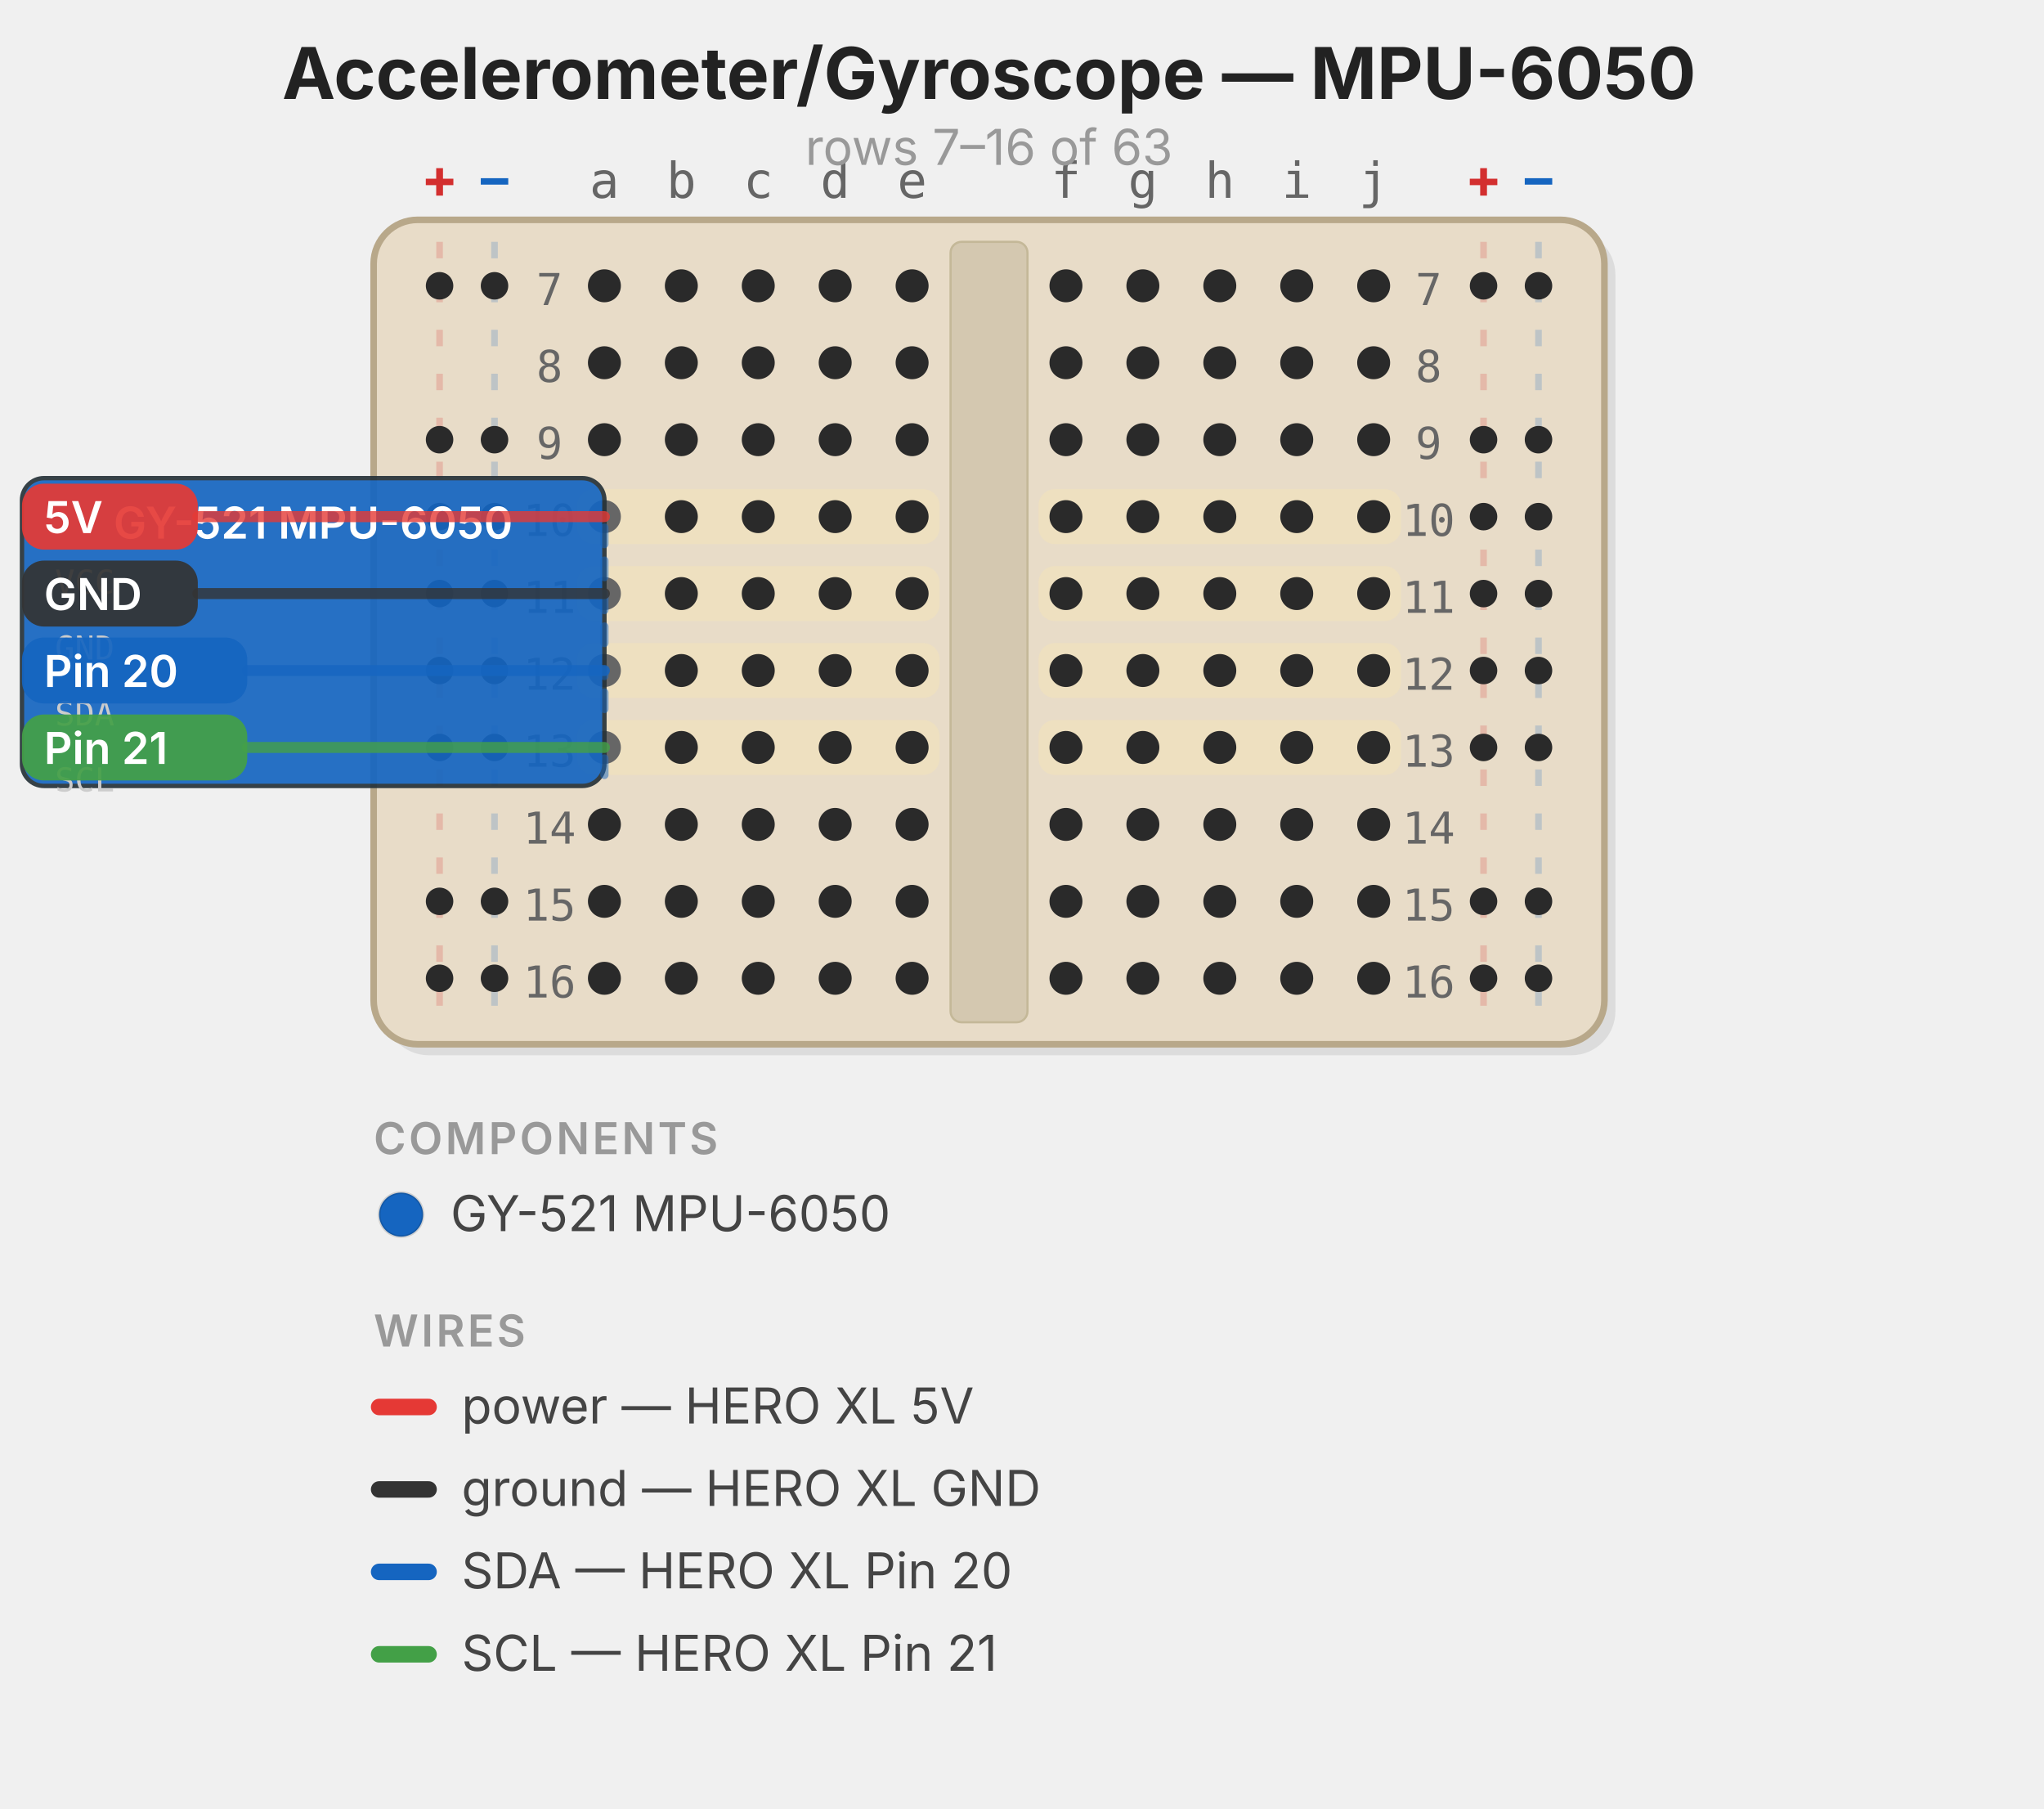
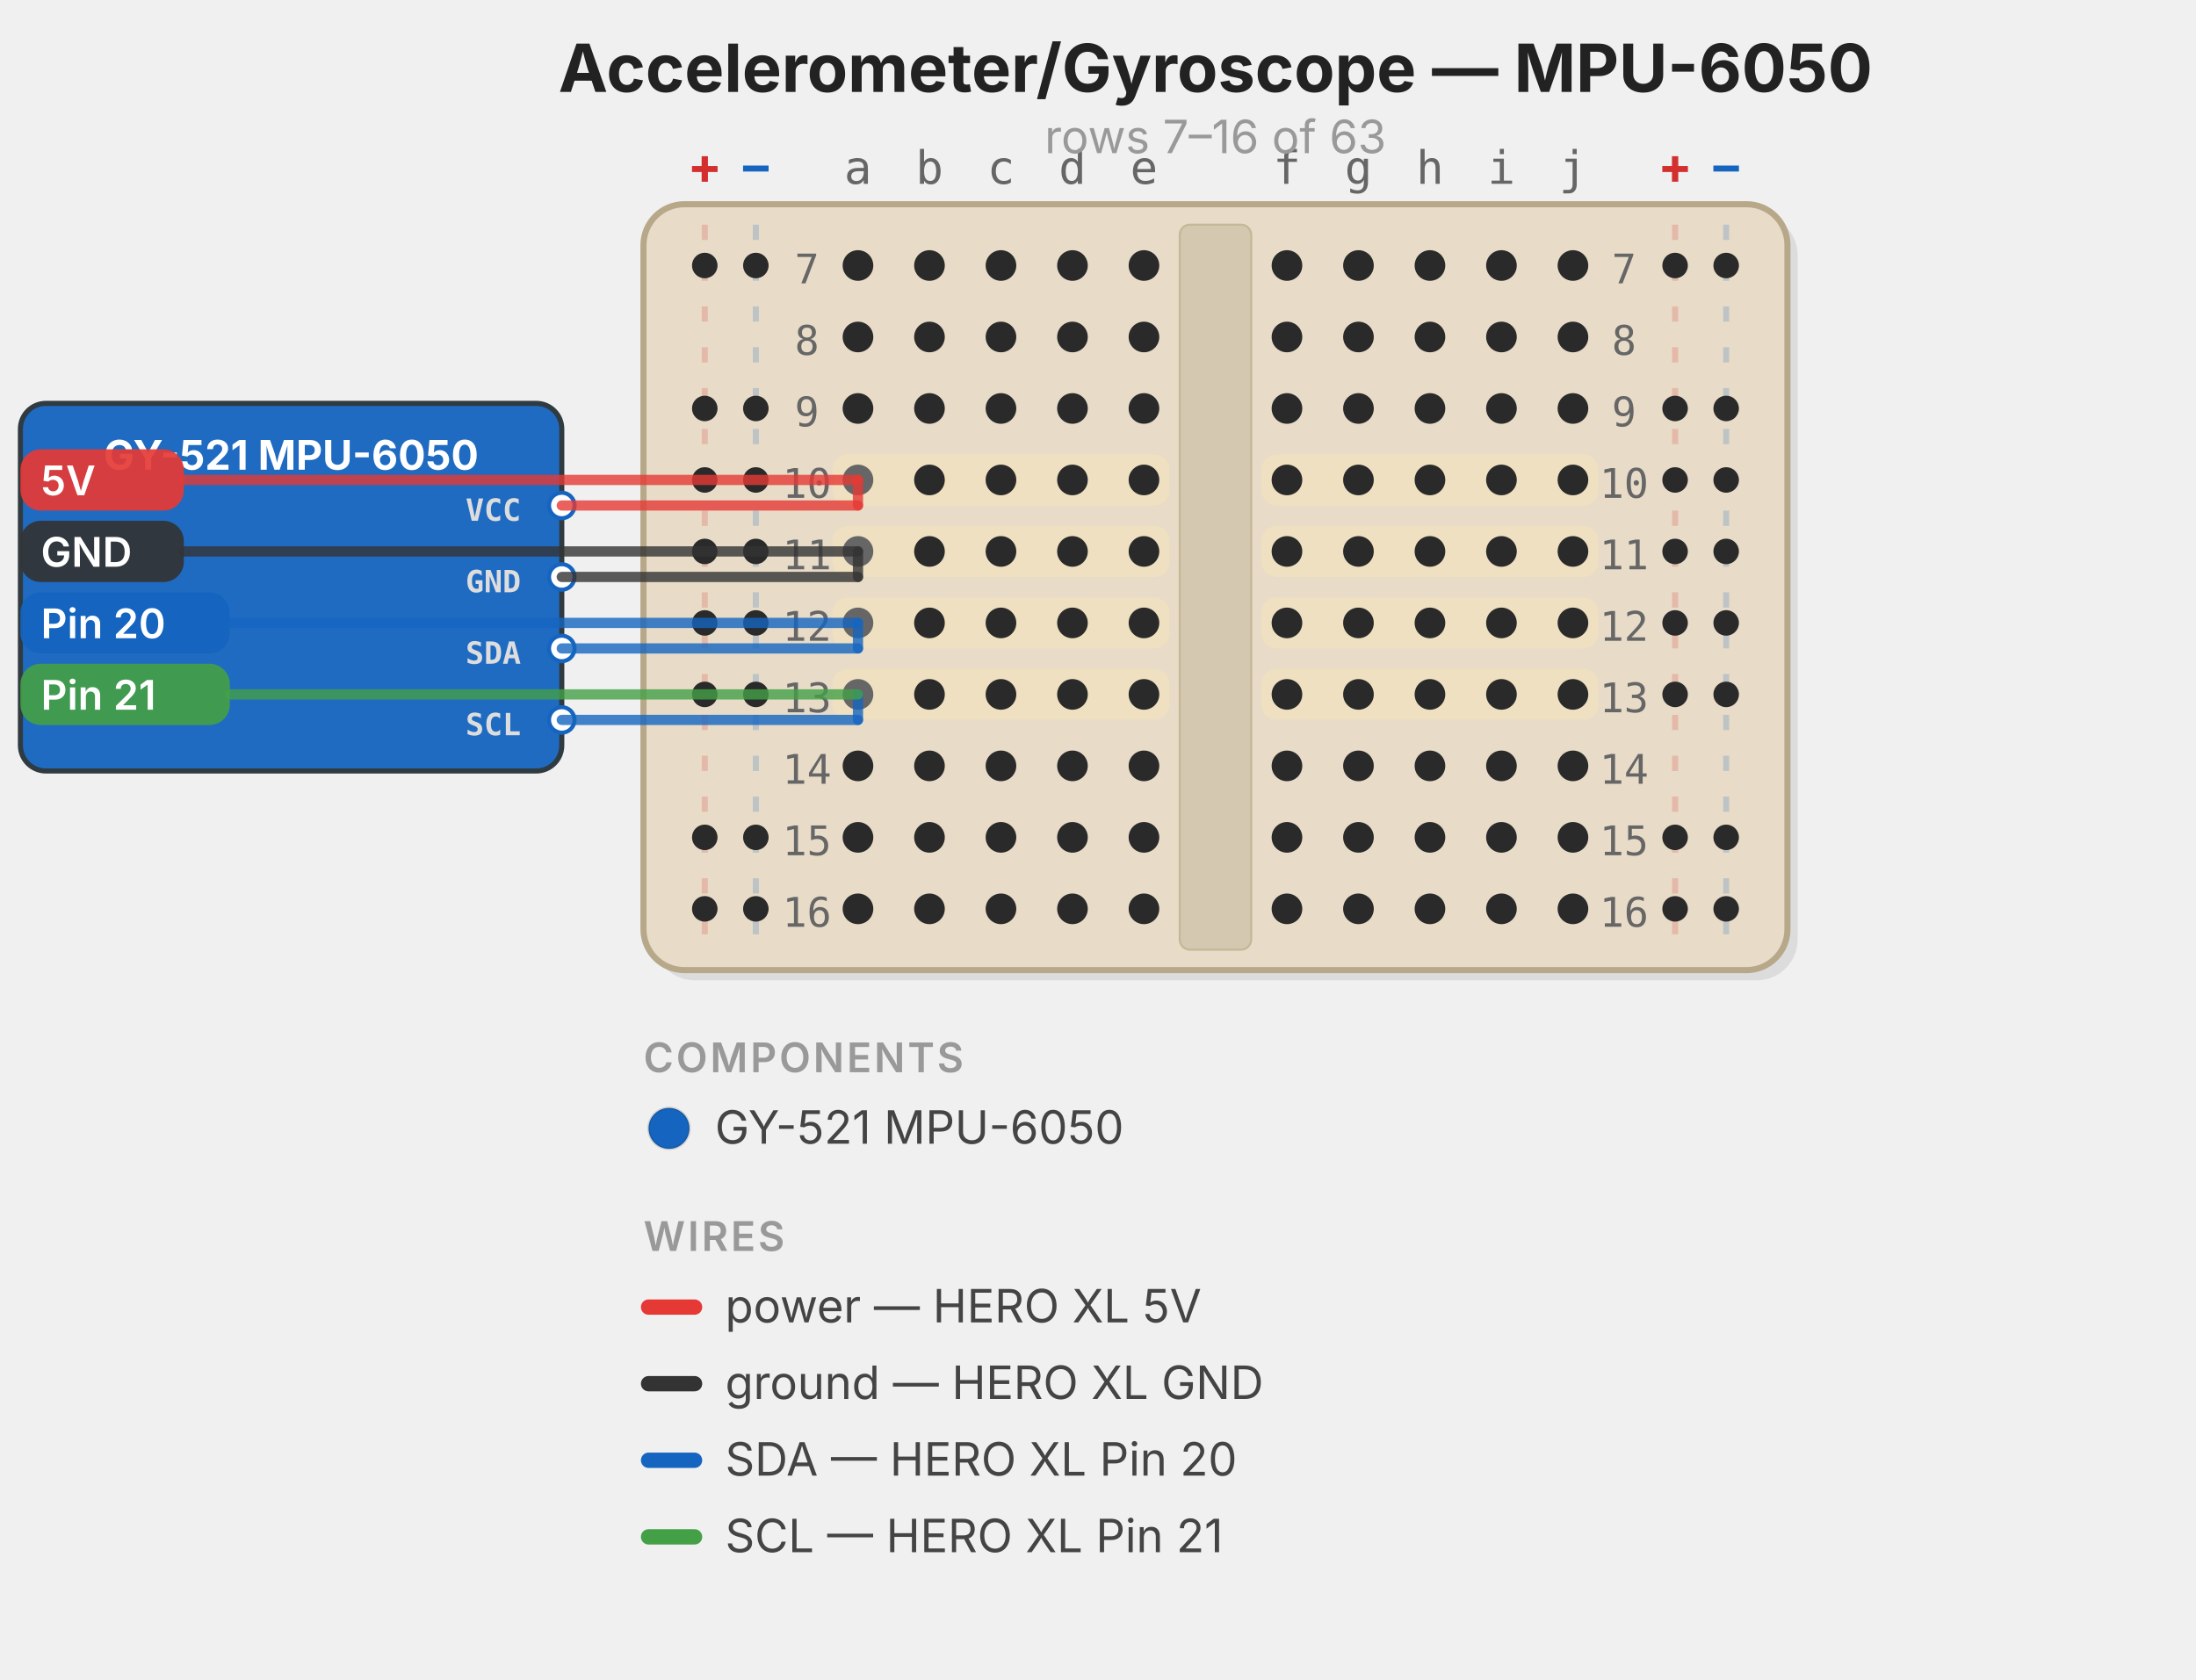
- <svg xmlns="http://www.w3.org/2000/svg" viewBox="0 0 372 329" width="372" height="329" style="background:#fff">
-   <rect x="70.0" y="42.0" width="224.0" height="150.0" rx="8" fill="#00000015" />
-   <rect x="68.0" y="40.0" width="224.0" height="150.0" rx="8" fill="#e8dcc8" stroke="#b8a88a" stroke-width="1.2" />
-   <rect x="173.0" y="44.0" width="14.0" height="142.0" rx="2" fill="#d4c8b0" stroke="#c4b898" stroke-width="0.4" />
-   <line x1="80.0" y1="44.0" x2="80.0" y2="186.0" stroke="#d32f2f" stroke-width="1.2" opacity="0.2" stroke-dasharray="3,5" />
-   <line x1="90.0" y1="44.0" x2="90.0" y2="186.0" stroke="#1565c0" stroke-width="1.2" opacity="0.2" stroke-dasharray="3,5" />
-   <line x1="270.0" y1="44.0" x2="270.0" y2="186.0" stroke="#d32f2f" stroke-width="1.2" opacity="0.2" stroke-dasharray="3,5" />
-   <line x1="280.0" y1="44.0" x2="280.0" y2="186.0" stroke="#1565c0" stroke-width="1.2" opacity="0.2" stroke-dasharray="3,5" />
-   <rect x="105.0" y="89.0" width="66.0" height="10.0" rx="3" fill="#ffeaa7" opacity="0.25" />
-   <rect x="189.0" y="89.0" width="66.0" height="10.0" rx="3" fill="#ffeaa7" opacity="0.25" />
-   <rect x="105.0" y="103.0" width="66.0" height="10.0" rx="3" fill="#ffeaa7" opacity="0.25" />
-   <rect x="189.0" y="103.0" width="66.0" height="10.0" rx="3" fill="#ffeaa7" opacity="0.25" />
-   <rect x="105.0" y="117.0" width="66.0" height="10.0" rx="3" fill="#ffeaa7" opacity="0.25" />
-   <rect x="189.0" y="117.0" width="66.0" height="10.0" rx="3" fill="#ffeaa7" opacity="0.25" />
-   <rect x="105.0" y="131.0" width="66.0" height="10.0" rx="3" fill="#ffeaa7" opacity="0.25" />
-   <rect x="189.0" y="131.0" width="66.0" height="10.0" rx="3" fill="#ffeaa7" opacity="0.25" />
-   <circle cx="110.0" cy="52.0" r="3.0" fill="#2a2a2a" />
-   <circle cx="110.0" cy="66.0" r="3.0" fill="#2a2a2a" />
-   <circle cx="110.0" cy="80.0" r="3.0" fill="#2a2a2a" />
-   <circle cx="110.0" cy="94.0" r="3.0" fill="#666" />
-   <circle cx="110.0" cy="108.0" r="3.0" fill="#666" />
-   <circle cx="110.0" cy="122.0" r="3.0" fill="#666" />
-   <circle cx="110.0" cy="136.0" r="3.0" fill="#666" />
-   <circle cx="110.0" cy="150.0" r="3.0" fill="#2a2a2a" />
-   <circle cx="110.0" cy="164.0" r="3.0" fill="#2a2a2a" />
-   <circle cx="110.0" cy="178.0" r="3.0" fill="#2a2a2a" />
-   <circle cx="124.0" cy="52.0" r="3.0" fill="#2a2a2a" />
-   <circle cx="124.0" cy="66.0" r="3.0" fill="#2a2a2a" />
-   <circle cx="124.0" cy="80.0" r="3.0" fill="#2a2a2a" />
-   <circle cx="124.0" cy="94.0" r="3.0" fill="#2a2a2a" />
-   <circle cx="124.0" cy="108.0" r="3.0" fill="#2a2a2a" />
-   <circle cx="124.0" cy="122.0" r="3.0" fill="#2a2a2a" />
-   <circle cx="124.0" cy="136.0" r="3.0" fill="#2a2a2a" />
-   <circle cx="124.0" cy="150.0" r="3.0" fill="#2a2a2a" />
-   <circle cx="124.0" cy="164.0" r="3.0" fill="#2a2a2a" />
-   <circle cx="124.0" cy="178.0" r="3.0" fill="#2a2a2a" />
-   <circle cx="138.0" cy="52.0" r="3.0" fill="#2a2a2a" />
-   <circle cx="138.0" cy="66.0" r="3.0" fill="#2a2a2a" />
-   <circle cx="138.0" cy="80.0" r="3.0" fill="#2a2a2a" />
-   <circle cx="138.0" cy="94.0" r="3.0" fill="#2a2a2a" />
-   <circle cx="138.0" cy="108.0" r="3.0" fill="#2a2a2a" />
-   <circle cx="138.0" cy="122.0" r="3.0" fill="#2a2a2a" />
-   <circle cx="138.0" cy="136.0" r="3.0" fill="#2a2a2a" />
-   <circle cx="138.0" cy="150.0" r="3.0" fill="#2a2a2a" />
-   <circle cx="138.0" cy="164.0" r="3.0" fill="#2a2a2a" />
-   <circle cx="138.0" cy="178.0" r="3.0" fill="#2a2a2a" />
-   <circle cx="152.0" cy="52.0" r="3.0" fill="#2a2a2a" />
-   <circle cx="152.0" cy="66.0" r="3.0" fill="#2a2a2a" />
-   <circle cx="152.0" cy="80.0" r="3.0" fill="#2a2a2a" />
-   <circle cx="152.0" cy="94.0" r="3.0" fill="#2a2a2a" />
-   <circle cx="152.0" cy="108.0" r="3.0" fill="#2a2a2a" />
-   <circle cx="152.0" cy="122.0" r="3.0" fill="#2a2a2a" />
-   <circle cx="152.0" cy="136.0" r="3.0" fill="#2a2a2a" />
-   <circle cx="152.0" cy="150.0" r="3.0" fill="#2a2a2a" />
-   <circle cx="152.0" cy="164.0" r="3.0" fill="#2a2a2a" />
-   <circle cx="152.0" cy="178.0" r="3.0" fill="#2a2a2a" />
-   <circle cx="166.0" cy="52.0" r="3.0" fill="#2a2a2a" />
-   <circle cx="166.0" cy="66.0" r="3.0" fill="#2a2a2a" />
-   <circle cx="166.0" cy="80.0" r="3.0" fill="#2a2a2a" />
-   <circle cx="166.0" cy="94.0" r="3.0" fill="#2a2a2a" />
-   <circle cx="166.0" cy="108.0" r="3.0" fill="#2a2a2a" />
-   <circle cx="166.0" cy="122.0" r="3.0" fill="#2a2a2a" />
-   <circle cx="166.0" cy="136.0" r="3.0" fill="#2a2a2a" />
-   <circle cx="166.0" cy="150.0" r="3.0" fill="#2a2a2a" />
-   <circle cx="166.0" cy="164.0" r="3.0" fill="#2a2a2a" />
-   <circle cx="166.0" cy="178.0" r="3.0" fill="#2a2a2a" />
-   <circle cx="194.0" cy="52.0" r="3.0" fill="#2a2a2a" />
-   <circle cx="194.0" cy="66.0" r="3.0" fill="#2a2a2a" />
-   <circle cx="194.0" cy="80.0" r="3.0" fill="#2a2a2a" />
-   <circle cx="194.0" cy="94.0" r="3.0" fill="#2a2a2a" />
-   <circle cx="194.0" cy="108.0" r="3.0" fill="#2a2a2a" />
-   <circle cx="194.0" cy="122.0" r="3.0" fill="#2a2a2a" />
-   <circle cx="194.0" cy="136.0" r="3.0" fill="#2a2a2a" />
-   <circle cx="194.0" cy="150.0" r="3.0" fill="#2a2a2a" />
-   <circle cx="194.0" cy="164.0" r="3.0" fill="#2a2a2a" />
-   <circle cx="194.0" cy="178.0" r="3.0" fill="#2a2a2a" />
-   <circle cx="208.0" cy="52.0" r="3.0" fill="#2a2a2a" />
-   <circle cx="208.0" cy="66.0" r="3.0" fill="#2a2a2a" />
-   <circle cx="208.0" cy="80.0" r="3.0" fill="#2a2a2a" />
-   <circle cx="208.0" cy="94.0" r="3.0" fill="#2a2a2a" />
-   <circle cx="208.0" cy="108.0" r="3.0" fill="#2a2a2a" />
-   <circle cx="208.0" cy="122.0" r="3.0" fill="#2a2a2a" />
-   <circle cx="208.0" cy="136.0" r="3.0" fill="#2a2a2a" />
-   <circle cx="208.0" cy="150.0" r="3.0" fill="#2a2a2a" />
-   <circle cx="208.0" cy="164.0" r="3.0" fill="#2a2a2a" />
-   <circle cx="208.0" cy="178.0" r="3.0" fill="#2a2a2a" />
-   <circle cx="222.0" cy="52.0" r="3.0" fill="#2a2a2a" />
-   <circle cx="222.0" cy="66.0" r="3.0" fill="#2a2a2a" />
-   <circle cx="222.0" cy="80.0" r="3.0" fill="#2a2a2a" />
-   <circle cx="222.0" cy="94.0" r="3.0" fill="#2a2a2a" />
-   <circle cx="222.0" cy="108.0" r="3.0" fill="#2a2a2a" />
-   <circle cx="222.0" cy="122.0" r="3.0" fill="#2a2a2a" />
-   <circle cx="222.0" cy="136.0" r="3.0" fill="#2a2a2a" />
-   <circle cx="222.0" cy="150.0" r="3.0" fill="#2a2a2a" />
-   <circle cx="222.0" cy="164.0" r="3.0" fill="#2a2a2a" />
-   <circle cx="222.0" cy="178.0" r="3.0" fill="#2a2a2a" />
-   <circle cx="236.0" cy="52.0" r="3.0" fill="#2a2a2a" />
-   <circle cx="236.0" cy="66.0" r="3.0" fill="#2a2a2a" />
-   <circle cx="236.0" cy="80.0" r="3.0" fill="#2a2a2a" />
-   <circle cx="236.0" cy="94.0" r="3.0" fill="#2a2a2a" />
-   <circle cx="236.0" cy="108.0" r="3.0" fill="#2a2a2a" />
-   <circle cx="236.0" cy="122.0" r="3.0" fill="#2a2a2a" />
-   <circle cx="236.0" cy="136.0" r="3.0" fill="#2a2a2a" />
-   <circle cx="236.0" cy="150.0" r="3.0" fill="#2a2a2a" />
-   <circle cx="236.0" cy="164.0" r="3.0" fill="#2a2a2a" />
-   <circle cx="236.0" cy="178.0" r="3.0" fill="#2a2a2a" />
-   <circle cx="250.0" cy="52.0" r="3.0" fill="#2a2a2a" />
-   <circle cx="250.0" cy="66.0" r="3.0" fill="#2a2a2a" />
-   <circle cx="250.0" cy="80.0" r="3.0" fill="#2a2a2a" />
-   <circle cx="250.0" cy="94.0" r="3.0" fill="#2a2a2a" />
-   <circle cx="250.0" cy="108.0" r="3.0" fill="#2a2a2a" />
-   <circle cx="250.0" cy="122.0" r="3.0" fill="#2a2a2a" />
-   <circle cx="250.0" cy="136.0" r="3.0" fill="#2a2a2a" />
-   <circle cx="250.0" cy="150.0" r="3.0" fill="#2a2a2a" />
-   <circle cx="250.0" cy="164.0" r="3.0" fill="#2a2a2a" />
-   <circle cx="250.0" cy="178.0" r="3.0" fill="#2a2a2a" />
-   <circle cx="80.0" cy="52.0" r="2.5" fill="#2a2a2a" />
-   <circle cx="80.0" cy="80.0" r="2.5" fill="#2a2a2a" />
-   <circle cx="80.0" cy="94.0" r="2.5" fill="#2a2a2a" />
-   <circle cx="80.0" cy="108.0" r="2.5" fill="#2a2a2a" />
-   <circle cx="80.0" cy="122.0" r="2.5" fill="#2a2a2a" />
-   <circle cx="80.0" cy="136.0" r="2.5" fill="#2a2a2a" />
-   <circle cx="80.0" cy="164.0" r="2.5" fill="#2a2a2a" />
-   <circle cx="80.0" cy="178.0" r="2.5" fill="#2a2a2a" />
-   <circle cx="90.0" cy="52.0" r="2.5" fill="#2a2a2a" />
-   <circle cx="90.0" cy="80.0" r="2.5" fill="#2a2a2a" />
-   <circle cx="90.0" cy="94.0" r="2.5" fill="#2a2a2a" />
-   <circle cx="90.0" cy="108.0" r="2.5" fill="#2a2a2a" />
-   <circle cx="90.0" cy="122.0" r="2.5" fill="#2a2a2a" />
-   <circle cx="90.0" cy="136.0" r="2.5" fill="#2a2a2a" />
-   <circle cx="90.0" cy="164.0" r="2.5" fill="#2a2a2a" />
-   <circle cx="90.0" cy="178.0" r="2.5" fill="#2a2a2a" />
-   <circle cx="270.0" cy="52.0" r="2.5" fill="#2a2a2a" />
-   <circle cx="270.0" cy="80.0" r="2.5" fill="#2a2a2a" />
-   <circle cx="270.0" cy="94.0" r="2.5" fill="#2a2a2a" />
-   <circle cx="270.0" cy="108.0" r="2.5" fill="#2a2a2a" />
-   <circle cx="270.0" cy="122.0" r="2.5" fill="#2a2a2a" />
-   <circle cx="270.0" cy="136.0" r="2.5" fill="#2a2a2a" />
-   <circle cx="270.0" cy="164.0" r="2.5" fill="#2a2a2a" />
-   <circle cx="270.0" cy="178.0" r="2.5" fill="#2a2a2a" />
-   <circle cx="280.0" cy="52.0" r="2.5" fill="#2a2a2a" />
-   <circle cx="280.0" cy="80.0" r="2.5" fill="#2a2a2a" />
-   <circle cx="280.0" cy="94.0" r="2.5" fill="#2a2a2a" />
-   <circle cx="280.0" cy="108.0" r="2.5" fill="#2a2a2a" />
-   <circle cx="280.0" cy="122.0" r="2.5" fill="#2a2a2a" />
-   <circle cx="280.0" cy="136.0" r="2.5" fill="#2a2a2a" />
-   <circle cx="280.0" cy="164.0" r="2.5" fill="#2a2a2a" />
-   <circle cx="280.0" cy="178.0" r="2.5" fill="#2a2a2a" />
-   <text x="110.0" y="36.0" font-size="9" fill="#666" text-anchor="middle" font-family="'SF Mono', 'Cascadia Code', 'Fira Code', monospace">a</text>
-   <text x="124.0" y="36.0" font-size="9" fill="#666" text-anchor="middle" font-family="'SF Mono', 'Cascadia Code', 'Fira Code', monospace">b</text>
-   <text x="138.0" y="36.0" font-size="9" fill="#666" text-anchor="middle" font-family="'SF Mono', 'Cascadia Code', 'Fira Code', monospace">c</text>
-   <text x="152.0" y="36.0" font-size="9" fill="#666" text-anchor="middle" font-family="'SF Mono', 'Cascadia Code', 'Fira Code', monospace">d</text>
-   <text x="166.0" y="36.0" font-size="9" fill="#666" text-anchor="middle" font-family="'SF Mono', 'Cascadia Code', 'Fira Code', monospace">e</text>
-   <text x="194.0" y="36.0" font-size="9" fill="#666" text-anchor="middle" font-family="'SF Mono', 'Cascadia Code', 'Fira Code', monospace">f</text>
-   <text x="208.0" y="36.0" font-size="9" fill="#666" text-anchor="middle" font-family="'SF Mono', 'Cascadia Code', 'Fira Code', monospace">g</text>
-   <text x="222.0" y="36.0" font-size="9" fill="#666" text-anchor="middle" font-family="'SF Mono', 'Cascadia Code', 'Fira Code', monospace">h</text>
-   <text x="236.0" y="36.0" font-size="9" fill="#666" text-anchor="middle" font-family="'SF Mono', 'Cascadia Code', 'Fira Code', monospace">i</text>
-   <text x="250.0" y="36.0" font-size="9" fill="#666" text-anchor="middle" font-family="'SF Mono', 'Cascadia Code', 'Fira Code', monospace">j</text>
-   <text x="80.0" y="36.0" font-size="10" fill="#d32f2f" font-weight="bold" text-anchor="middle" font-family="system-ui, -apple-system, 'Segoe UI', sans-serif">+</text>
-   <text x="90.0" y="36.0" font-size="10" fill="#1565c0" font-weight="bold" text-anchor="middle" font-family="system-ui, -apple-system, 'Segoe UI', sans-serif">–</text>
-   <text x="270.0" y="36.0" font-size="10" fill="#d32f2f" font-weight="bold" text-anchor="middle" font-family="system-ui, -apple-system, 'Segoe UI', sans-serif">+</text>
-   <text x="280.0" y="36.0" font-size="10" fill="#1565c0" font-weight="bold" text-anchor="middle" font-family="system-ui, -apple-system, 'Segoe UI', sans-serif">–</text>
-   <text x="100.0" y="55.5" font-size="8" fill="#666" text-anchor="middle" font-family="'SF Mono', 'Cascadia Code', 'Fira Code', monospace">7</text>
-   <text x="260.0" y="55.5" font-size="8" fill="#666" text-anchor="middle" font-family="'SF Mono', 'Cascadia Code', 'Fira Code', monospace">7</text>
-   <text x="100.0" y="69.5" font-size="8" fill="#666" text-anchor="middle" font-family="'SF Mono', 'Cascadia Code', 'Fira Code', monospace">8</text>
-   <text x="260.0" y="69.5" font-size="8" fill="#666" text-anchor="middle" font-family="'SF Mono', 'Cascadia Code', 'Fira Code', monospace">8</text>
-   <text x="100.0" y="83.5" font-size="8" fill="#666" text-anchor="middle" font-family="'SF Mono', 'Cascadia Code', 'Fira Code', monospace">9</text>
-   <text x="260.0" y="83.5" font-size="8" fill="#666" text-anchor="middle" font-family="'SF Mono', 'Cascadia Code', 'Fira Code', monospace">9</text>
-   <text x="100.0" y="97.5" font-size="8" fill="#666" text-anchor="middle" font-family="'SF Mono', 'Cascadia Code', 'Fira Code', monospace">10</text>
-   <text x="260.0" y="97.5" font-size="8" fill="#666" text-anchor="middle" font-family="'SF Mono', 'Cascadia Code', 'Fira Code', monospace">10</text>
-   <text x="100.0" y="111.5" font-size="8" fill="#666" text-anchor="middle" font-family="'SF Mono', 'Cascadia Code', 'Fira Code', monospace">11</text>
-   <text x="260.0" y="111.5" font-size="8" fill="#666" text-anchor="middle" font-family="'SF Mono', 'Cascadia Code', 'Fira Code', monospace">11</text>
-   <text x="100.0" y="125.5" font-size="8" fill="#666" text-anchor="middle" font-family="'SF Mono', 'Cascadia Code', 'Fira Code', monospace">12</text>
-   <text x="260.0" y="125.5" font-size="8" fill="#666" text-anchor="middle" font-family="'SF Mono', 'Cascadia Code', 'Fira Code', monospace">12</text>
-   <text x="100.0" y="139.5" font-size="8" fill="#666" text-anchor="middle" font-family="'SF Mono', 'Cascadia Code', 'Fira Code', monospace">13</text>
-   <text x="260.0" y="139.5" font-size="8" fill="#666" text-anchor="middle" font-family="'SF Mono', 'Cascadia Code', 'Fira Code', monospace">13</text>
-   <text x="100.0" y="153.5" font-size="8" fill="#666" text-anchor="middle" font-family="'SF Mono', 'Cascadia Code', 'Fira Code', monospace">14</text>
-   <text x="260.0" y="153.5" font-size="8" fill="#666" text-anchor="middle" font-family="'SF Mono', 'Cascadia Code', 'Fira Code', monospace">14</text>
-   <text x="100.0" y="167.5" font-size="8" fill="#666" text-anchor="middle" font-family="'SF Mono', 'Cascadia Code', 'Fira Code', monospace">15</text>
-   <text x="260.0" y="167.5" font-size="8" fill="#666" text-anchor="middle" font-family="'SF Mono', 'Cascadia Code', 'Fira Code', monospace">15</text>
-   <text x="100.0" y="181.5" font-size="8" fill="#666" text-anchor="middle" font-family="'SF Mono', 'Cascadia Code', 'Fira Code', monospace">16</text>
-   <text x="260.0" y="181.5" font-size="8" fill="#666" text-anchor="middle" font-family="'SF Mono', 'Cascadia Code', 'Fira Code', monospace">16</text>
-   <rect x="4.0" y="87.0" width="106.0" height="56.0" rx="4" fill="#1565c0" stroke="#263238" stroke-width="0.8" opacity="0.92" />
-   <text x="57.0" y="98.0" font-size="8" fill="white" font-weight="600" text-anchor="middle" font-family="system-ui, -apple-system, 'Segoe UI', sans-serif">GY-521 MPU-6050</text>
-   <text x="10.0" y="108.0" font-size="6" fill="#ccc" font-family="'SF Mono', 'Cascadia Code', 'Fira Code', monospace">VCC</text>
-   <line x1="110.0" y1="105.0" x2="110.0" y2="94.0" stroke="#1565c0" stroke-width="1.5" stroke-linecap="round" opacity="0.5" stroke-dasharray="3,3" />
-   <text x="10.0" y="120.0" font-size="6" fill="#ccc" font-family="'SF Mono', 'Cascadia Code', 'Fira Code', monospace">GND</text>
-   <line x1="110.0" y1="117.0" x2="110.0" y2="108.0" stroke="#1565c0" stroke-width="1.5" stroke-linecap="round" opacity="0.5" stroke-dasharray="3,3" />
-   <text x="10.0" y="132.0" font-size="6" fill="#ccc" font-family="'SF Mono', 'Cascadia Code', 'Fira Code', monospace">SDA</text>
-   <line x1="110.0" y1="129.0" x2="110.0" y2="122.0" stroke="#1565c0" stroke-width="1.5" stroke-linecap="round" opacity="0.5" stroke-dasharray="3,3" />
-   <text x="10.0" y="144.0" font-size="6" fill="#ccc" font-family="'SF Mono', 'Cascadia Code', 'Fira Code', monospace">SCL</text>
-   <line x1="110.0" y1="141.0" x2="110.0" y2="136.0" stroke="#1565c0" stroke-width="1.5" stroke-linecap="round" opacity="0.5" stroke-dasharray="3,3" />
-   <line x1="36.0" y1="94.0" x2="110.0" y2="94.0" stroke="#e53935" stroke-width="2" stroke-linecap="round" opacity="0.8" />
+ <svg xmlns="http://www.w3.org/2000/svg" viewBox="0 0 430 329" width="430" height="329" style="background:#fff">
+   <rect x="128.0" y="42.0" width="224.0" height="150.0" rx="8" fill="#00000015" />
+   <rect x="126.0" y="40.0" width="224.0" height="150.0" rx="8" fill="#e8dcc8" stroke="#b8a88a" stroke-width="1.2" />
+   <rect x="231.0" y="44.0" width="14.0" height="142.0" rx="2" fill="#d4c8b0" stroke="#c4b898" stroke-width="0.4" />
+   <line x1="138.0" y1="44.0" x2="138.0" y2="186.0" stroke="#d32f2f" stroke-width="1.2" opacity="0.2" stroke-dasharray="3,5" />
+   <line x1="148.0" y1="44.0" x2="148.0" y2="186.0" stroke="#1565c0" stroke-width="1.2" opacity="0.2" stroke-dasharray="3,5" />
+   <line x1="328.0" y1="44.0" x2="328.0" y2="186.0" stroke="#d32f2f" stroke-width="1.2" opacity="0.2" stroke-dasharray="3,5" />
+   <line x1="338.0" y1="44.0" x2="338.0" y2="186.0" stroke="#1565c0" stroke-width="1.2" opacity="0.2" stroke-dasharray="3,5" />
+   <rect x="163.0" y="89.0" width="66.0" height="10.0" rx="3" fill="#ffeaa7" opacity="0.25" />
+   <rect x="247.0" y="89.0" width="66.0" height="10.0" rx="3" fill="#ffeaa7" opacity="0.25" />
+   <rect x="163.0" y="103.0" width="66.0" height="10.0" rx="3" fill="#ffeaa7" opacity="0.25" />
+   <rect x="247.0" y="103.0" width="66.0" height="10.0" rx="3" fill="#ffeaa7" opacity="0.25" />
+   <rect x="163.0" y="117.0" width="66.0" height="10.0" rx="3" fill="#ffeaa7" opacity="0.25" />
+   <rect x="247.0" y="117.0" width="66.0" height="10.0" rx="3" fill="#ffeaa7" opacity="0.25" />
+   <rect x="163.0" y="131.0" width="66.0" height="10.0" rx="3" fill="#ffeaa7" opacity="0.25" />
+   <rect x="247.0" y="131.0" width="66.0" height="10.0" rx="3" fill="#ffeaa7" opacity="0.25" />
+   <circle cx="168.0" cy="52.0" r="3.0" fill="#2a2a2a" />
+   <circle cx="168.0" cy="66.0" r="3.0" fill="#2a2a2a" />
+   <circle cx="168.0" cy="80.0" r="3.0" fill="#2a2a2a" />
+   <circle cx="168.0" cy="94.0" r="3.0" fill="#666" />
+   <circle cx="168.0" cy="108.0" r="3.0" fill="#666" />
+   <circle cx="168.0" cy="122.0" r="3.0" fill="#666" />
+   <circle cx="168.0" cy="136.0" r="3.0" fill="#666" />
+   <circle cx="168.0" cy="150.0" r="3.0" fill="#2a2a2a" />
+   <circle cx="168.0" cy="164.0" r="3.0" fill="#2a2a2a" />
+   <circle cx="168.0" cy="178.0" r="3.0" fill="#2a2a2a" />
+   <circle cx="182.0" cy="52.0" r="3.0" fill="#2a2a2a" />
+   <circle cx="182.0" cy="66.0" r="3.0" fill="#2a2a2a" />
+   <circle cx="182.0" cy="80.0" r="3.0" fill="#2a2a2a" />
+   <circle cx="182.0" cy="94.0" r="3.0" fill="#2a2a2a" />
+   <circle cx="182.0" cy="108.0" r="3.0" fill="#2a2a2a" />
+   <circle cx="182.0" cy="122.0" r="3.0" fill="#2a2a2a" />
+   <circle cx="182.0" cy="136.0" r="3.0" fill="#2a2a2a" />
+   <circle cx="182.0" cy="150.0" r="3.0" fill="#2a2a2a" />
+   <circle cx="182.0" cy="164.0" r="3.0" fill="#2a2a2a" />
+   <circle cx="182.0" cy="178.0" r="3.0" fill="#2a2a2a" />
+   <circle cx="196.0" cy="52.0" r="3.0" fill="#2a2a2a" />
+   <circle cx="196.0" cy="66.0" r="3.0" fill="#2a2a2a" />
+   <circle cx="196.0" cy="80.0" r="3.0" fill="#2a2a2a" />
+   <circle cx="196.0" cy="94.0" r="3.0" fill="#2a2a2a" />
+   <circle cx="196.0" cy="108.0" r="3.0" fill="#2a2a2a" />
+   <circle cx="196.0" cy="122.0" r="3.0" fill="#2a2a2a" />
+   <circle cx="196.0" cy="136.0" r="3.0" fill="#2a2a2a" />
+   <circle cx="196.0" cy="150.0" r="3.0" fill="#2a2a2a" />
+   <circle cx="196.0" cy="164.0" r="3.0" fill="#2a2a2a" />
+   <circle cx="196.0" cy="178.0" r="3.0" fill="#2a2a2a" />
+   <circle cx="210.0" cy="52.0" r="3.0" fill="#2a2a2a" />
+   <circle cx="210.0" cy="66.0" r="3.0" fill="#2a2a2a" />
+   <circle cx="210.0" cy="80.0" r="3.0" fill="#2a2a2a" />
+   <circle cx="210.0" cy="94.0" r="3.0" fill="#2a2a2a" />
+   <circle cx="210.0" cy="108.0" r="3.0" fill="#2a2a2a" />
+   <circle cx="210.0" cy="122.0" r="3.0" fill="#2a2a2a" />
+   <circle cx="210.0" cy="136.0" r="3.0" fill="#2a2a2a" />
+   <circle cx="210.0" cy="150.0" r="3.0" fill="#2a2a2a" />
+   <circle cx="210.0" cy="164.0" r="3.0" fill="#2a2a2a" />
+   <circle cx="210.0" cy="178.0" r="3.0" fill="#2a2a2a" />
+   <circle cx="224.0" cy="52.0" r="3.0" fill="#2a2a2a" />
+   <circle cx="224.0" cy="66.0" r="3.0" fill="#2a2a2a" />
+   <circle cx="224.0" cy="80.0" r="3.0" fill="#2a2a2a" />
+   <circle cx="224.0" cy="94.0" r="3.0" fill="#2a2a2a" />
+   <circle cx="224.0" cy="108.0" r="3.0" fill="#2a2a2a" />
+   <circle cx="224.0" cy="122.0" r="3.0" fill="#2a2a2a" />
+   <circle cx="224.0" cy="136.0" r="3.0" fill="#2a2a2a" />
+   <circle cx="224.0" cy="150.0" r="3.0" fill="#2a2a2a" />
+   <circle cx="224.0" cy="164.0" r="3.0" fill="#2a2a2a" />
+   <circle cx="224.0" cy="178.0" r="3.0" fill="#2a2a2a" />
+   <circle cx="252.0" cy="52.0" r="3.0" fill="#2a2a2a" />
+   <circle cx="252.0" cy="66.0" r="3.0" fill="#2a2a2a" />
+   <circle cx="252.0" cy="80.0" r="3.0" fill="#2a2a2a" />
+   <circle cx="252.0" cy="94.0" r="3.0" fill="#2a2a2a" />
+   <circle cx="252.0" cy="108.0" r="3.0" fill="#2a2a2a" />
+   <circle cx="252.0" cy="122.0" r="3.0" fill="#2a2a2a" />
+   <circle cx="252.0" cy="136.0" r="3.0" fill="#2a2a2a" />
+   <circle cx="252.0" cy="150.0" r="3.0" fill="#2a2a2a" />
+   <circle cx="252.0" cy="164.0" r="3.0" fill="#2a2a2a" />
+   <circle cx="252.0" cy="178.0" r="3.0" fill="#2a2a2a" />
+   <circle cx="266.0" cy="52.0" r="3.0" fill="#2a2a2a" />
+   <circle cx="266.0" cy="66.0" r="3.0" fill="#2a2a2a" />
+   <circle cx="266.0" cy="80.0" r="3.0" fill="#2a2a2a" />
+   <circle cx="266.0" cy="94.0" r="3.0" fill="#2a2a2a" />
+   <circle cx="266.0" cy="108.0" r="3.0" fill="#2a2a2a" />
+   <circle cx="266.0" cy="122.0" r="3.0" fill="#2a2a2a" />
+   <circle cx="266.0" cy="136.0" r="3.0" fill="#2a2a2a" />
+   <circle cx="266.0" cy="150.0" r="3.0" fill="#2a2a2a" />
+   <circle cx="266.0" cy="164.0" r="3.0" fill="#2a2a2a" />
+   <circle cx="266.0" cy="178.0" r="3.0" fill="#2a2a2a" />
+   <circle cx="280.0" cy="52.0" r="3.0" fill="#2a2a2a" />
+   <circle cx="280.0" cy="66.0" r="3.0" fill="#2a2a2a" />
+   <circle cx="280.0" cy="80.0" r="3.0" fill="#2a2a2a" />
+   <circle cx="280.0" cy="94.0" r="3.0" fill="#2a2a2a" />
+   <circle cx="280.0" cy="108.0" r="3.0" fill="#2a2a2a" />
+   <circle cx="280.0" cy="122.0" r="3.0" fill="#2a2a2a" />
+   <circle cx="280.0" cy="136.0" r="3.0" fill="#2a2a2a" />
+   <circle cx="280.0" cy="150.0" r="3.0" fill="#2a2a2a" />
+   <circle cx="280.0" cy="164.0" r="3.0" fill="#2a2a2a" />
+   <circle cx="280.0" cy="178.0" r="3.0" fill="#2a2a2a" />
+   <circle cx="294.0" cy="52.0" r="3.0" fill="#2a2a2a" />
+   <circle cx="294.0" cy="66.0" r="3.0" fill="#2a2a2a" />
+   <circle cx="294.0" cy="80.0" r="3.0" fill="#2a2a2a" />
+   <circle cx="294.0" cy="94.0" r="3.0" fill="#2a2a2a" />
+   <circle cx="294.0" cy="108.0" r="3.0" fill="#2a2a2a" />
+   <circle cx="294.0" cy="122.0" r="3.0" fill="#2a2a2a" />
+   <circle cx="294.0" cy="136.0" r="3.0" fill="#2a2a2a" />
+   <circle cx="294.0" cy="150.0" r="3.0" fill="#2a2a2a" />
+   <circle cx="294.0" cy="164.0" r="3.0" fill="#2a2a2a" />
+   <circle cx="294.0" cy="178.0" r="3.0" fill="#2a2a2a" />
+   <circle cx="308.0" cy="52.0" r="3.0" fill="#2a2a2a" />
+   <circle cx="308.0" cy="66.0" r="3.0" fill="#2a2a2a" />
+   <circle cx="308.0" cy="80.0" r="3.0" fill="#2a2a2a" />
+   <circle cx="308.0" cy="94.0" r="3.0" fill="#2a2a2a" />
+   <circle cx="308.0" cy="108.0" r="3.0" fill="#2a2a2a" />
+   <circle cx="308.0" cy="122.0" r="3.0" fill="#2a2a2a" />
+   <circle cx="308.0" cy="136.0" r="3.0" fill="#2a2a2a" />
+   <circle cx="308.0" cy="150.0" r="3.0" fill="#2a2a2a" />
+   <circle cx="308.0" cy="164.0" r="3.0" fill="#2a2a2a" />
+   <circle cx="308.0" cy="178.0" r="3.0" fill="#2a2a2a" />
+   <circle cx="138.0" cy="52.0" r="2.5" fill="#2a2a2a" />
+   <circle cx="138.0" cy="80.0" r="2.5" fill="#2a2a2a" />
+   <circle cx="138.0" cy="94.0" r="2.5" fill="#2a2a2a" />
+   <circle cx="138.0" cy="108.0" r="2.5" fill="#2a2a2a" />
+   <circle cx="138.0" cy="122.0" r="2.5" fill="#2a2a2a" />
+   <circle cx="138.0" cy="136.0" r="2.5" fill="#2a2a2a" />
+   <circle cx="138.0" cy="164.0" r="2.5" fill="#2a2a2a" />
+   <circle cx="138.0" cy="178.0" r="2.5" fill="#2a2a2a" />
+   <circle cx="148.0" cy="52.0" r="2.5" fill="#2a2a2a" />
+   <circle cx="148.0" cy="80.0" r="2.5" fill="#2a2a2a" />
+   <circle cx="148.0" cy="94.0" r="2.5" fill="#2a2a2a" />
+   <circle cx="148.0" cy="108.0" r="2.5" fill="#2a2a2a" />
+   <circle cx="148.0" cy="122.0" r="2.5" fill="#2a2a2a" />
+   <circle cx="148.0" cy="136.0" r="2.5" fill="#2a2a2a" />
+   <circle cx="148.0" cy="164.0" r="2.5" fill="#2a2a2a" />
+   <circle cx="148.0" cy="178.0" r="2.5" fill="#2a2a2a" />
+   <circle cx="328.0" cy="52.0" r="2.5" fill="#2a2a2a" />
+   <circle cx="328.0" cy="80.0" r="2.5" fill="#2a2a2a" />
+   <circle cx="328.0" cy="94.0" r="2.5" fill="#2a2a2a" />
+   <circle cx="328.0" cy="108.0" r="2.5" fill="#2a2a2a" />
+   <circle cx="328.0" cy="122.0" r="2.5" fill="#2a2a2a" />
+   <circle cx="328.0" cy="136.0" r="2.5" fill="#2a2a2a" />
+   <circle cx="328.0" cy="164.0" r="2.5" fill="#2a2a2a" />
+   <circle cx="328.0" cy="178.0" r="2.5" fill="#2a2a2a" />
+   <circle cx="338.0" cy="52.0" r="2.5" fill="#2a2a2a" />
+   <circle cx="338.0" cy="80.0" r="2.5" fill="#2a2a2a" />
+   <circle cx="338.0" cy="94.0" r="2.5" fill="#2a2a2a" />
+   <circle cx="338.0" cy="108.0" r="2.5" fill="#2a2a2a" />
+   <circle cx="338.0" cy="122.0" r="2.5" fill="#2a2a2a" />
+   <circle cx="338.0" cy="136.0" r="2.5" fill="#2a2a2a" />
+   <circle cx="338.0" cy="164.0" r="2.5" fill="#2a2a2a" />
+   <circle cx="338.0" cy="178.0" r="2.5" fill="#2a2a2a" />
+   <text x="168.0" y="36.0" font-size="9" fill="#666" text-anchor="middle" font-family="'SF Mono', 'Cascadia Code', 'Fira Code', monospace">a</text>
+   <text x="182.0" y="36.0" font-size="9" fill="#666" text-anchor="middle" font-family="'SF Mono', 'Cascadia Code', 'Fira Code', monospace">b</text>
+   <text x="196.0" y="36.0" font-size="9" fill="#666" text-anchor="middle" font-family="'SF Mono', 'Cascadia Code', 'Fira Code', monospace">c</text>
+   <text x="210.0" y="36.0" font-size="9" fill="#666" text-anchor="middle" font-family="'SF Mono', 'Cascadia Code', 'Fira Code', monospace">d</text>
+   <text x="224.0" y="36.0" font-size="9" fill="#666" text-anchor="middle" font-family="'SF Mono', 'Cascadia Code', 'Fira Code', monospace">e</text>
+   <text x="252.0" y="36.0" font-size="9" fill="#666" text-anchor="middle" font-family="'SF Mono', 'Cascadia Code', 'Fira Code', monospace">f</text>
+   <text x="266.0" y="36.0" font-size="9" fill="#666" text-anchor="middle" font-family="'SF Mono', 'Cascadia Code', 'Fira Code', monospace">g</text>
+   <text x="280.0" y="36.0" font-size="9" fill="#666" text-anchor="middle" font-family="'SF Mono', 'Cascadia Code', 'Fira Code', monospace">h</text>
+   <text x="294.0" y="36.0" font-size="9" fill="#666" text-anchor="middle" font-family="'SF Mono', 'Cascadia Code', 'Fira Code', monospace">i</text>
+   <text x="308.0" y="36.0" font-size="9" fill="#666" text-anchor="middle" font-family="'SF Mono', 'Cascadia Code', 'Fira Code', monospace">j</text>
+   <text x="138.0" y="36.0" font-size="10" fill="#d32f2f" font-weight="bold" text-anchor="middle" font-family="system-ui, -apple-system, 'Segoe UI', sans-serif">+</text>
+   <text x="148.0" y="36.0" font-size="10" fill="#1565c0" font-weight="bold" text-anchor="middle" font-family="system-ui, -apple-system, 'Segoe UI', sans-serif">–</text>
+   <text x="328.0" y="36.0" font-size="10" fill="#d32f2f" font-weight="bold" text-anchor="middle" font-family="system-ui, -apple-system, 'Segoe UI', sans-serif">+</text>
+   <text x="338.0" y="36.0" font-size="10" fill="#1565c0" font-weight="bold" text-anchor="middle" font-family="system-ui, -apple-system, 'Segoe UI', sans-serif">–</text>
+   <text x="158.0" y="55.5" font-size="8" fill="#666" text-anchor="middle" font-family="'SF Mono', 'Cascadia Code', 'Fira Code', monospace">7</text>
+   <text x="318.0" y="55.5" font-size="8" fill="#666" text-anchor="middle" font-family="'SF Mono', 'Cascadia Code', 'Fira Code', monospace">7</text>
+   <text x="158.0" y="69.5" font-size="8" fill="#666" text-anchor="middle" font-family="'SF Mono', 'Cascadia Code', 'Fira Code', monospace">8</text>
+   <text x="318.0" y="69.5" font-size="8" fill="#666" text-anchor="middle" font-family="'SF Mono', 'Cascadia Code', 'Fira Code', monospace">8</text>
+   <text x="158.0" y="83.5" font-size="8" fill="#666" text-anchor="middle" font-family="'SF Mono', 'Cascadia Code', 'Fira Code', monospace">9</text>
+   <text x="318.0" y="83.5" font-size="8" fill="#666" text-anchor="middle" font-family="'SF Mono', 'Cascadia Code', 'Fira Code', monospace">9</text>
+   <text x="158.0" y="97.5" font-size="8" fill="#666" text-anchor="middle" font-family="'SF Mono', 'Cascadia Code', 'Fira Code', monospace">10</text>
+   <text x="318.0" y="97.5" font-size="8" fill="#666" text-anchor="middle" font-family="'SF Mono', 'Cascadia Code', 'Fira Code', monospace">10</text>
+   <text x="158.0" y="111.5" font-size="8" fill="#666" text-anchor="middle" font-family="'SF Mono', 'Cascadia Code', 'Fira Code', monospace">11</text>
+   <text x="318.0" y="111.5" font-size="8" fill="#666" text-anchor="middle" font-family="'SF Mono', 'Cascadia Code', 'Fira Code', monospace">11</text>
+   <text x="158.0" y="125.5" font-size="8" fill="#666" text-anchor="middle" font-family="'SF Mono', 'Cascadia Code', 'Fira Code', monospace">12</text>
+   <text x="318.0" y="125.5" font-size="8" fill="#666" text-anchor="middle" font-family="'SF Mono', 'Cascadia Code', 'Fira Code', monospace">12</text>
+   <text x="158.0" y="139.5" font-size="8" fill="#666" text-anchor="middle" font-family="'SF Mono', 'Cascadia Code', 'Fira Code', monospace">13</text>
+   <text x="318.0" y="139.5" font-size="8" fill="#666" text-anchor="middle" font-family="'SF Mono', 'Cascadia Code', 'Fira Code', monospace">13</text>
+   <text x="158.0" y="153.5" font-size="8" fill="#666" text-anchor="middle" font-family="'SF Mono', 'Cascadia Code', 'Fira Code', monospace">14</text>
+   <text x="318.0" y="153.5" font-size="8" fill="#666" text-anchor="middle" font-family="'SF Mono', 'Cascadia Code', 'Fira Code', monospace">14</text>
+   <text x="158.0" y="167.5" font-size="8" fill="#666" text-anchor="middle" font-family="'SF Mono', 'Cascadia Code', 'Fira Code', monospace">15</text>
+   <text x="318.0" y="167.5" font-size="8" fill="#666" text-anchor="middle" font-family="'SF Mono', 'Cascadia Code', 'Fira Code', monospace">15</text>
+   <text x="158.0" y="181.5" font-size="8" fill="#666" text-anchor="middle" font-family="'SF Mono', 'Cascadia Code', 'Fira Code', monospace">16</text>
+   <text x="318.0" y="181.5" font-size="8" fill="#666" text-anchor="middle" font-family="'SF Mono', 'Cascadia Code', 'Fira Code', monospace">16</text>
+   <rect x="4.0" y="79.0" width="106.0" height="72.0" rx="5" fill="#1565c0" stroke="#263238" stroke-width="1" opacity="0.95" />
+   <text x="57.0" y="92.0" font-size="8" fill="white" font-weight="700" text-anchor="middle" font-family="system-ui, -apple-system, 'Segoe UI', sans-serif">GY-521 MPU-6050</text>
+   <circle cx="110.0" cy="99.0" r="2.5" fill="white" stroke="#1565c0" stroke-width="0.8" />
+   <text x="102.0" y="102.0" font-size="6" fill="#ddd" font-weight="600" text-anchor="end" font-family="'SF Mono', 'Cascadia Code', 'Fira Code', monospace">VCC</text>
+   <line x1="110.0" y1="99.0" x2="168.0" y2="99.0" stroke="#e53935" stroke-width="2" stroke-linecap="round" opacity="0.8" />
+   <line x1="168.0" y1="99.0" x2="168.0" y2="94.0" stroke="#e53935" stroke-width="2" stroke-linecap="round" opacity="0.8" />
+   <circle cx="110.0" cy="113.0" r="2.5" fill="white" stroke="#1565c0" stroke-width="0.8" />
+   <text x="102.0" y="116.0" font-size="6" fill="#ddd" font-weight="600" text-anchor="end" font-family="'SF Mono', 'Cascadia Code', 'Fira Code', monospace">GND</text>
+   <line x1="110.0" y1="113.0" x2="168.0" y2="113.0" stroke="#333333" stroke-width="2" stroke-linecap="round" opacity="0.8" />
+   <line x1="168.0" y1="113.0" x2="168.0" y2="108.0" stroke="#333333" stroke-width="2" stroke-linecap="round" opacity="0.8" />
+   <circle cx="110.0" cy="127.0" r="2.5" fill="white" stroke="#1565c0" stroke-width="0.8" />
+   <text x="102.0" y="130.0" font-size="6" fill="#ddd" font-weight="600" text-anchor="end" font-family="'SF Mono', 'Cascadia Code', 'Fira Code', monospace">SDA</text>
+   <line x1="110.0" y1="127.0" x2="168.0" y2="127.0" stroke="#1565c0" stroke-width="2" stroke-linecap="round" opacity="0.8" />
+   <line x1="168.0" y1="127.0" x2="168.0" y2="122.0" stroke="#1565c0" stroke-width="2" stroke-linecap="round" opacity="0.8" />
+   <circle cx="110.0" cy="141.0" r="2.5" fill="white" stroke="#1565c0" stroke-width="0.8" />
+   <text x="102.0" y="144.0" font-size="6" fill="#ddd" font-weight="600" text-anchor="end" font-family="'SF Mono', 'Cascadia Code', 'Fira Code', monospace">SCL</text>
+   <line x1="110.0" y1="141.0" x2="168.0" y2="141.0" stroke="#1565c0" stroke-width="2" stroke-linecap="round" opacity="0.8" />
+   <line x1="168.0" y1="141.0" x2="168.0" y2="136.0" stroke="#1565c0" stroke-width="2" stroke-linecap="round" opacity="0.8" />
+   <line x1="36.0" y1="94.0" x2="168.0" y2="94.0" stroke="#e53935" stroke-width="2" stroke-linecap="round" opacity="0.8" />
  <rect x="4.0" y="88.0" width="32.0" height="12.0" rx="4" fill="#e53935" opacity="0.92" />
  <text x="8.0" y="97.0" font-size="8" fill="white" font-weight="600" font-family="system-ui, -apple-system, 'Segoe UI', sans-serif">5V</text>
-   <line x1="36.0" y1="108.0" x2="110.0" y2="108.0" stroke="#333333" stroke-width="2" stroke-linecap="round" opacity="0.8" />
+   <line x1="36.0" y1="108.0" x2="168.0" y2="108.0" stroke="#333333" stroke-width="2" stroke-linecap="round" opacity="0.8" />
  <rect x="4.0" y="102.0" width="32.0" height="12.0" rx="4" fill="#333333" opacity="0.92" />
  <text x="8.0" y="111.0" font-size="8" fill="white" font-weight="600" font-family="system-ui, -apple-system, 'Segoe UI', sans-serif">GND</text>
-   <line x1="45.0" y1="122.0" x2="110.0" y2="122.0" stroke="#1565c0" stroke-width="2" stroke-linecap="round" opacity="0.8" />
+   <line x1="45.0" y1="122.0" x2="168.0" y2="122.0" stroke="#1565c0" stroke-width="2" stroke-linecap="round" opacity="0.8" />
  <rect x="4.0" y="116.0" width="41.0" height="12.0" rx="4" fill="#1565c0" opacity="0.92" />
  <text x="8.0" y="125.0" font-size="8" fill="white" font-weight="600" font-family="system-ui, -apple-system, 'Segoe UI', sans-serif">Pin 20</text>
-   <line x1="45.0" y1="136.0" x2="110.0" y2="136.0" stroke="#43a047" stroke-width="2" stroke-linecap="round" opacity="0.8" />
+   <line x1="45.0" y1="136.0" x2="168.0" y2="136.0" stroke="#43a047" stroke-width="2" stroke-linecap="round" opacity="0.8" />
  <rect x="4.0" y="130.0" width="41.0" height="12.0" rx="4" fill="#43a047" opacity="0.92" />
  <text x="8.0" y="139.0" font-size="8" fill="white" font-weight="600" font-family="system-ui, -apple-system, 'Segoe UI', sans-serif">Pin 21</text>
-   <text x="68.0" y="210.0" font-size="8" fill="#999" font-weight="600" letter-spacing="0.5" font-family="system-ui, -apple-system, 'Segoe UI', sans-serif">COMPONENTS</text>
-   <circle cx="73.0" cy="221.0" r="4.0" fill="#1565c0" stroke="#0002" stroke-width="0.5" />
-   <text x="82.0" y="224.0" font-size="9" fill="#444" font-family="system-ui, -apple-system, 'Segoe UI', sans-serif">GY-521 MPU-6050</text>
-   <text x="68.0" y="245.0" font-size="8" fill="#999" font-weight="600" letter-spacing="0.5" font-family="system-ui, -apple-system, 'Segoe UI', sans-serif">WIRES</text>
-   <line x1="69.0" y1="256.0" x2="78.0" y2="256.0" stroke="#e53935" stroke-width="3" stroke-linecap="round" />
-   <text x="84.0" y="259.0" font-size="9" fill="#444" font-family="system-ui, -apple-system, 'Segoe UI', sans-serif">power — HERO XL 5V</text>
-   <line x1="69.0" y1="271.0" x2="78.0" y2="271.0" stroke="#333333" stroke-width="3" stroke-linecap="round" />
-   <text x="84.0" y="274.0" font-size="9" fill="#444" font-family="system-ui, -apple-system, 'Segoe UI', sans-serif">ground — HERO XL GND</text>
-   <line x1="69.0" y1="286.0" x2="78.0" y2="286.0" stroke="#1565c0" stroke-width="3" stroke-linecap="round" />
-   <text x="84.0" y="289.0" font-size="9" fill="#444" font-family="system-ui, -apple-system, 'Segoe UI', sans-serif">SDA — HERO XL Pin 20</text>
-   <line x1="69.0" y1="301.0" x2="78.0" y2="301.0" stroke="#43a047" stroke-width="3" stroke-linecap="round" />
-   <text x="84.0" y="304.0" font-size="9" fill="#444" font-family="system-ui, -apple-system, 'Segoe UI', sans-serif">SCL — HERO XL Pin 21</text>
-   <text x="180.0" y="18.0" font-size="13" fill="#222" font-weight="700" text-anchor="middle" font-family="system-ui, -apple-system, 'Segoe UI', sans-serif">Accelerometer/Gyroscope — MPU-6050</text>
-   <text x="180.0" y="30.0" font-size="9" fill="#999" text-anchor="middle" font-family="system-ui, -apple-system, 'Segoe UI', sans-serif">rows 7–16 of 63</text>
+   <text x="126.0" y="210.0" font-size="8" fill="#999" font-weight="600" letter-spacing="0.5" font-family="system-ui, -apple-system, 'Segoe UI', sans-serif">COMPONENTS</text>
+   <circle cx="131.0" cy="221.0" r="4.0" fill="#1565c0" stroke="#0002" stroke-width="0.5" />
+   <text x="140.0" y="224.0" font-size="9" fill="#444" font-family="system-ui, -apple-system, 'Segoe UI', sans-serif">GY-521 MPU-6050</text>
+   <text x="126.0" y="245.0" font-size="8" fill="#999" font-weight="600" letter-spacing="0.5" font-family="system-ui, -apple-system, 'Segoe UI', sans-serif">WIRES</text>
+   <line x1="127.0" y1="256.0" x2="136.0" y2="256.0" stroke="#e53935" stroke-width="3" stroke-linecap="round" />
+   <text x="142.0" y="259.0" font-size="9" fill="#444" font-family="system-ui, -apple-system, 'Segoe UI', sans-serif">power — HERO XL 5V</text>
+   <line x1="127.0" y1="271.0" x2="136.0" y2="271.0" stroke="#333333" stroke-width="3" stroke-linecap="round" />
+   <text x="142.0" y="274.0" font-size="9" fill="#444" font-family="system-ui, -apple-system, 'Segoe UI', sans-serif">ground — HERO XL GND</text>
+   <line x1="127.0" y1="286.0" x2="136.0" y2="286.0" stroke="#1565c0" stroke-width="3" stroke-linecap="round" />
+   <text x="142.0" y="289.0" font-size="9" fill="#444" font-family="system-ui, -apple-system, 'Segoe UI', sans-serif">SDA — HERO XL Pin 20</text>
+   <line x1="127.0" y1="301.0" x2="136.0" y2="301.0" stroke="#43a047" stroke-width="3" stroke-linecap="round" />
+   <text x="142.0" y="304.0" font-size="9" fill="#444" font-family="system-ui, -apple-system, 'Segoe UI', sans-serif">SCL — HERO XL Pin 21</text>
+   <text x="238.0" y="18.0" font-size="13" fill="#222" font-weight="700" text-anchor="middle" font-family="system-ui, -apple-system, 'Segoe UI', sans-serif">Accelerometer/Gyroscope — MPU-6050</text>
+   <text x="238.0" y="30.0" font-size="9" fill="#999" text-anchor="middle" font-family="system-ui, -apple-system, 'Segoe UI', sans-serif">rows 7–16 of 63</text>
</svg>
